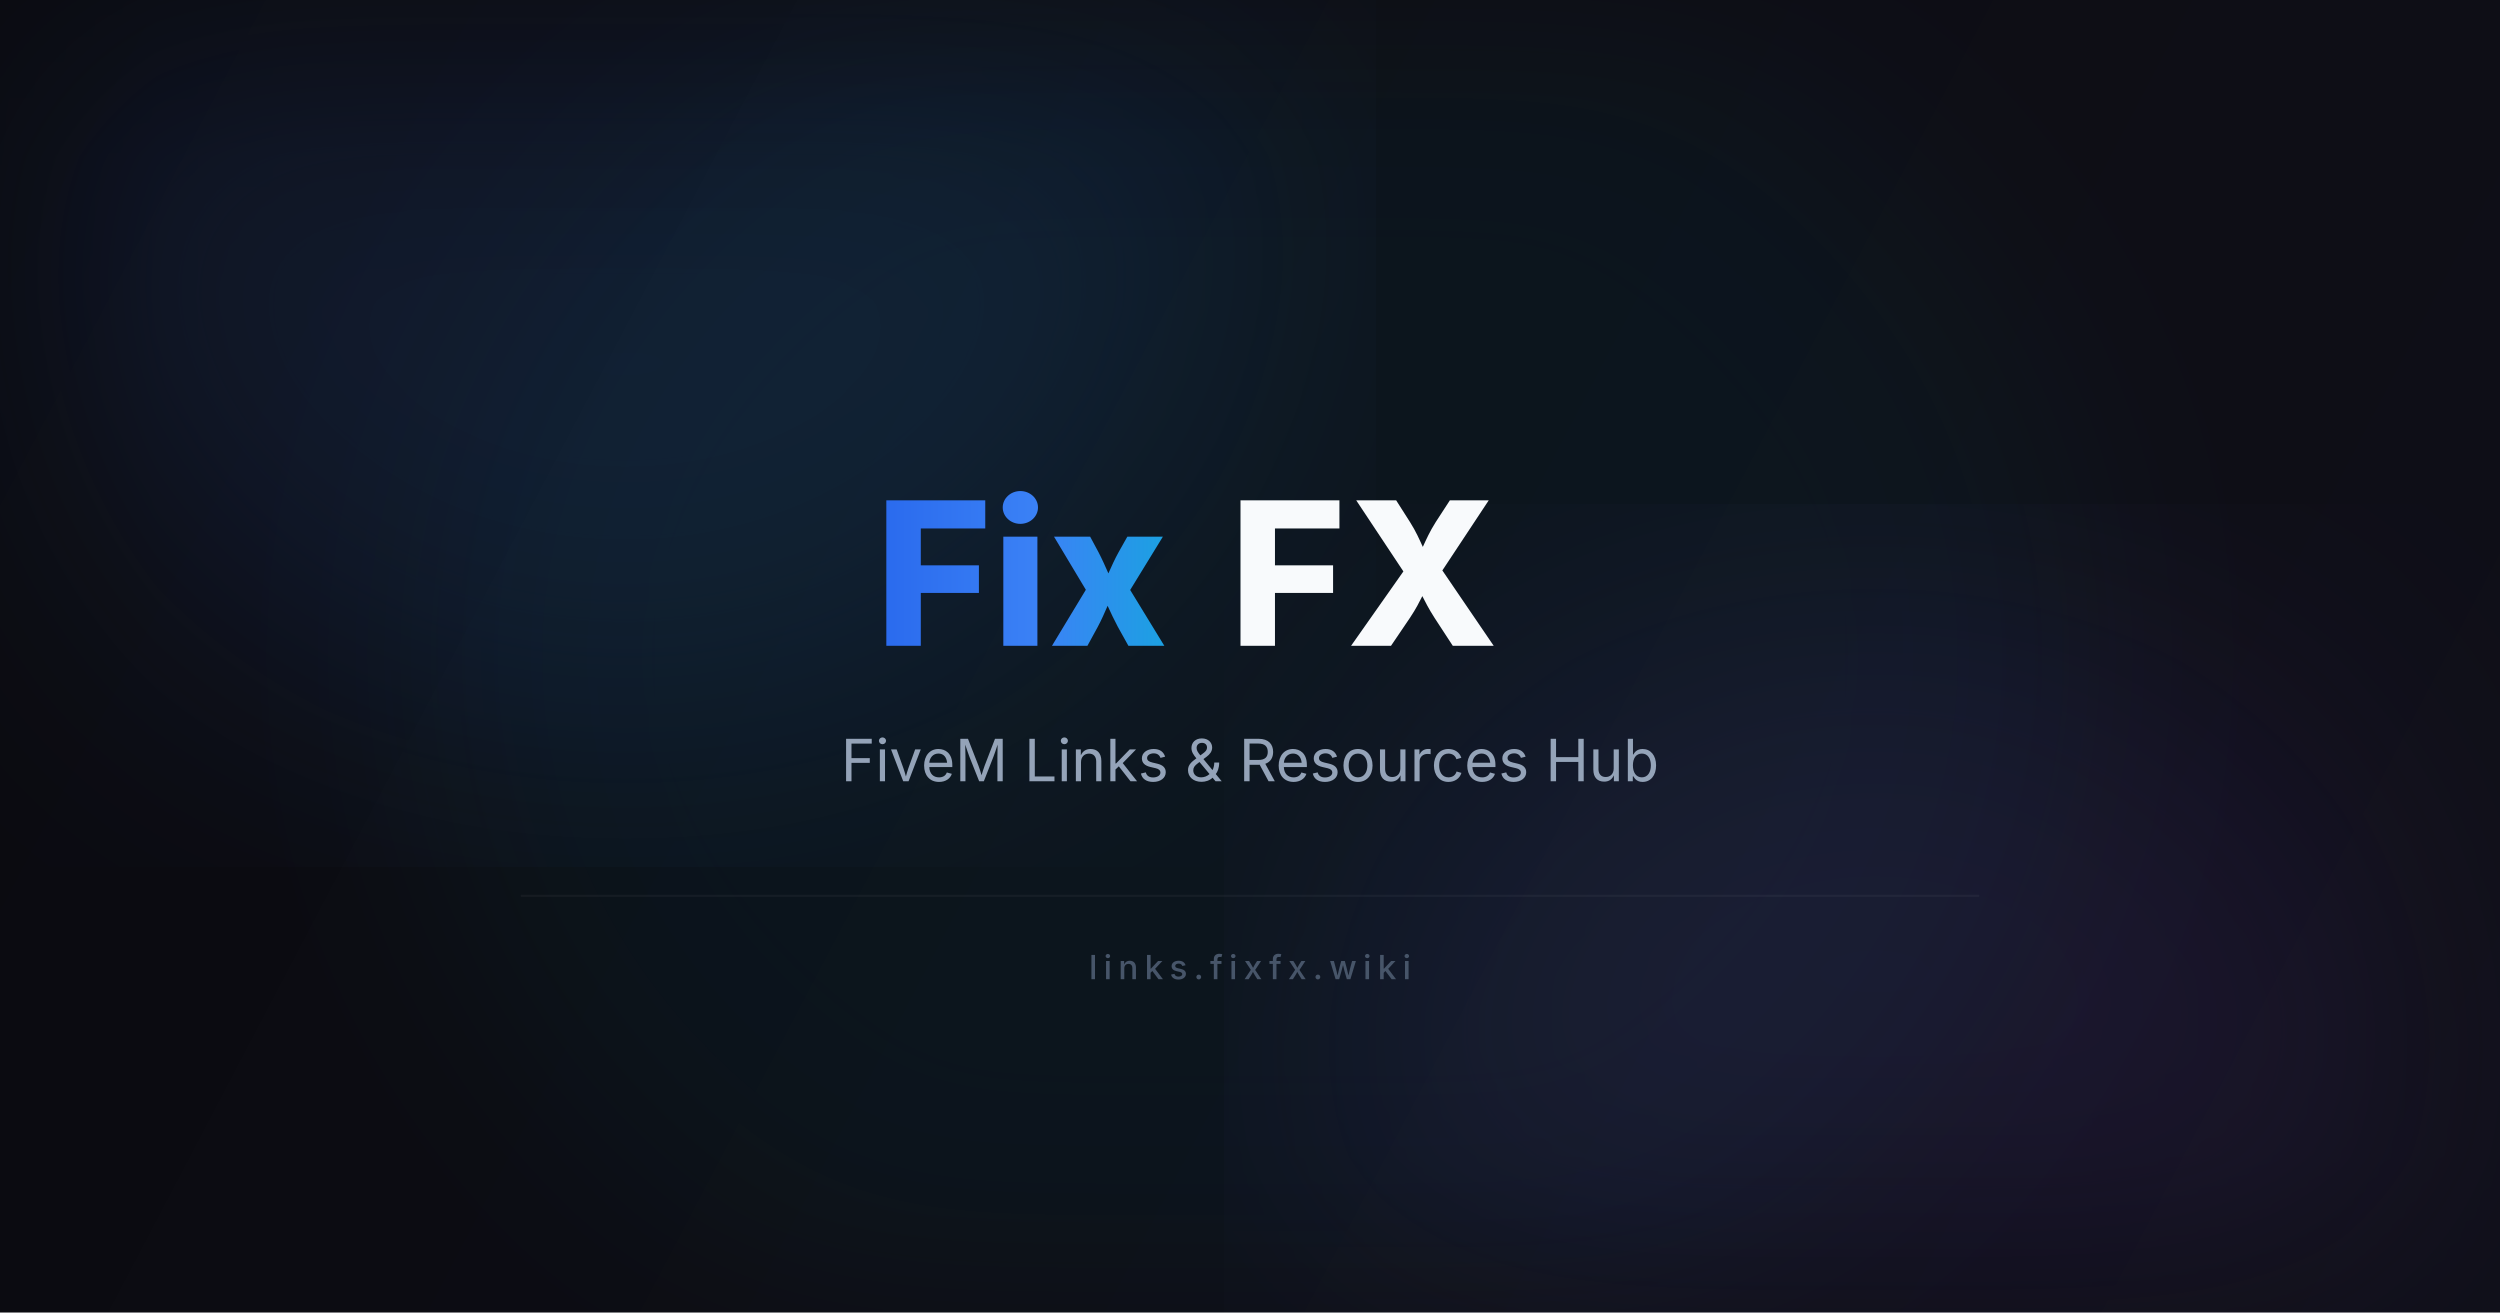
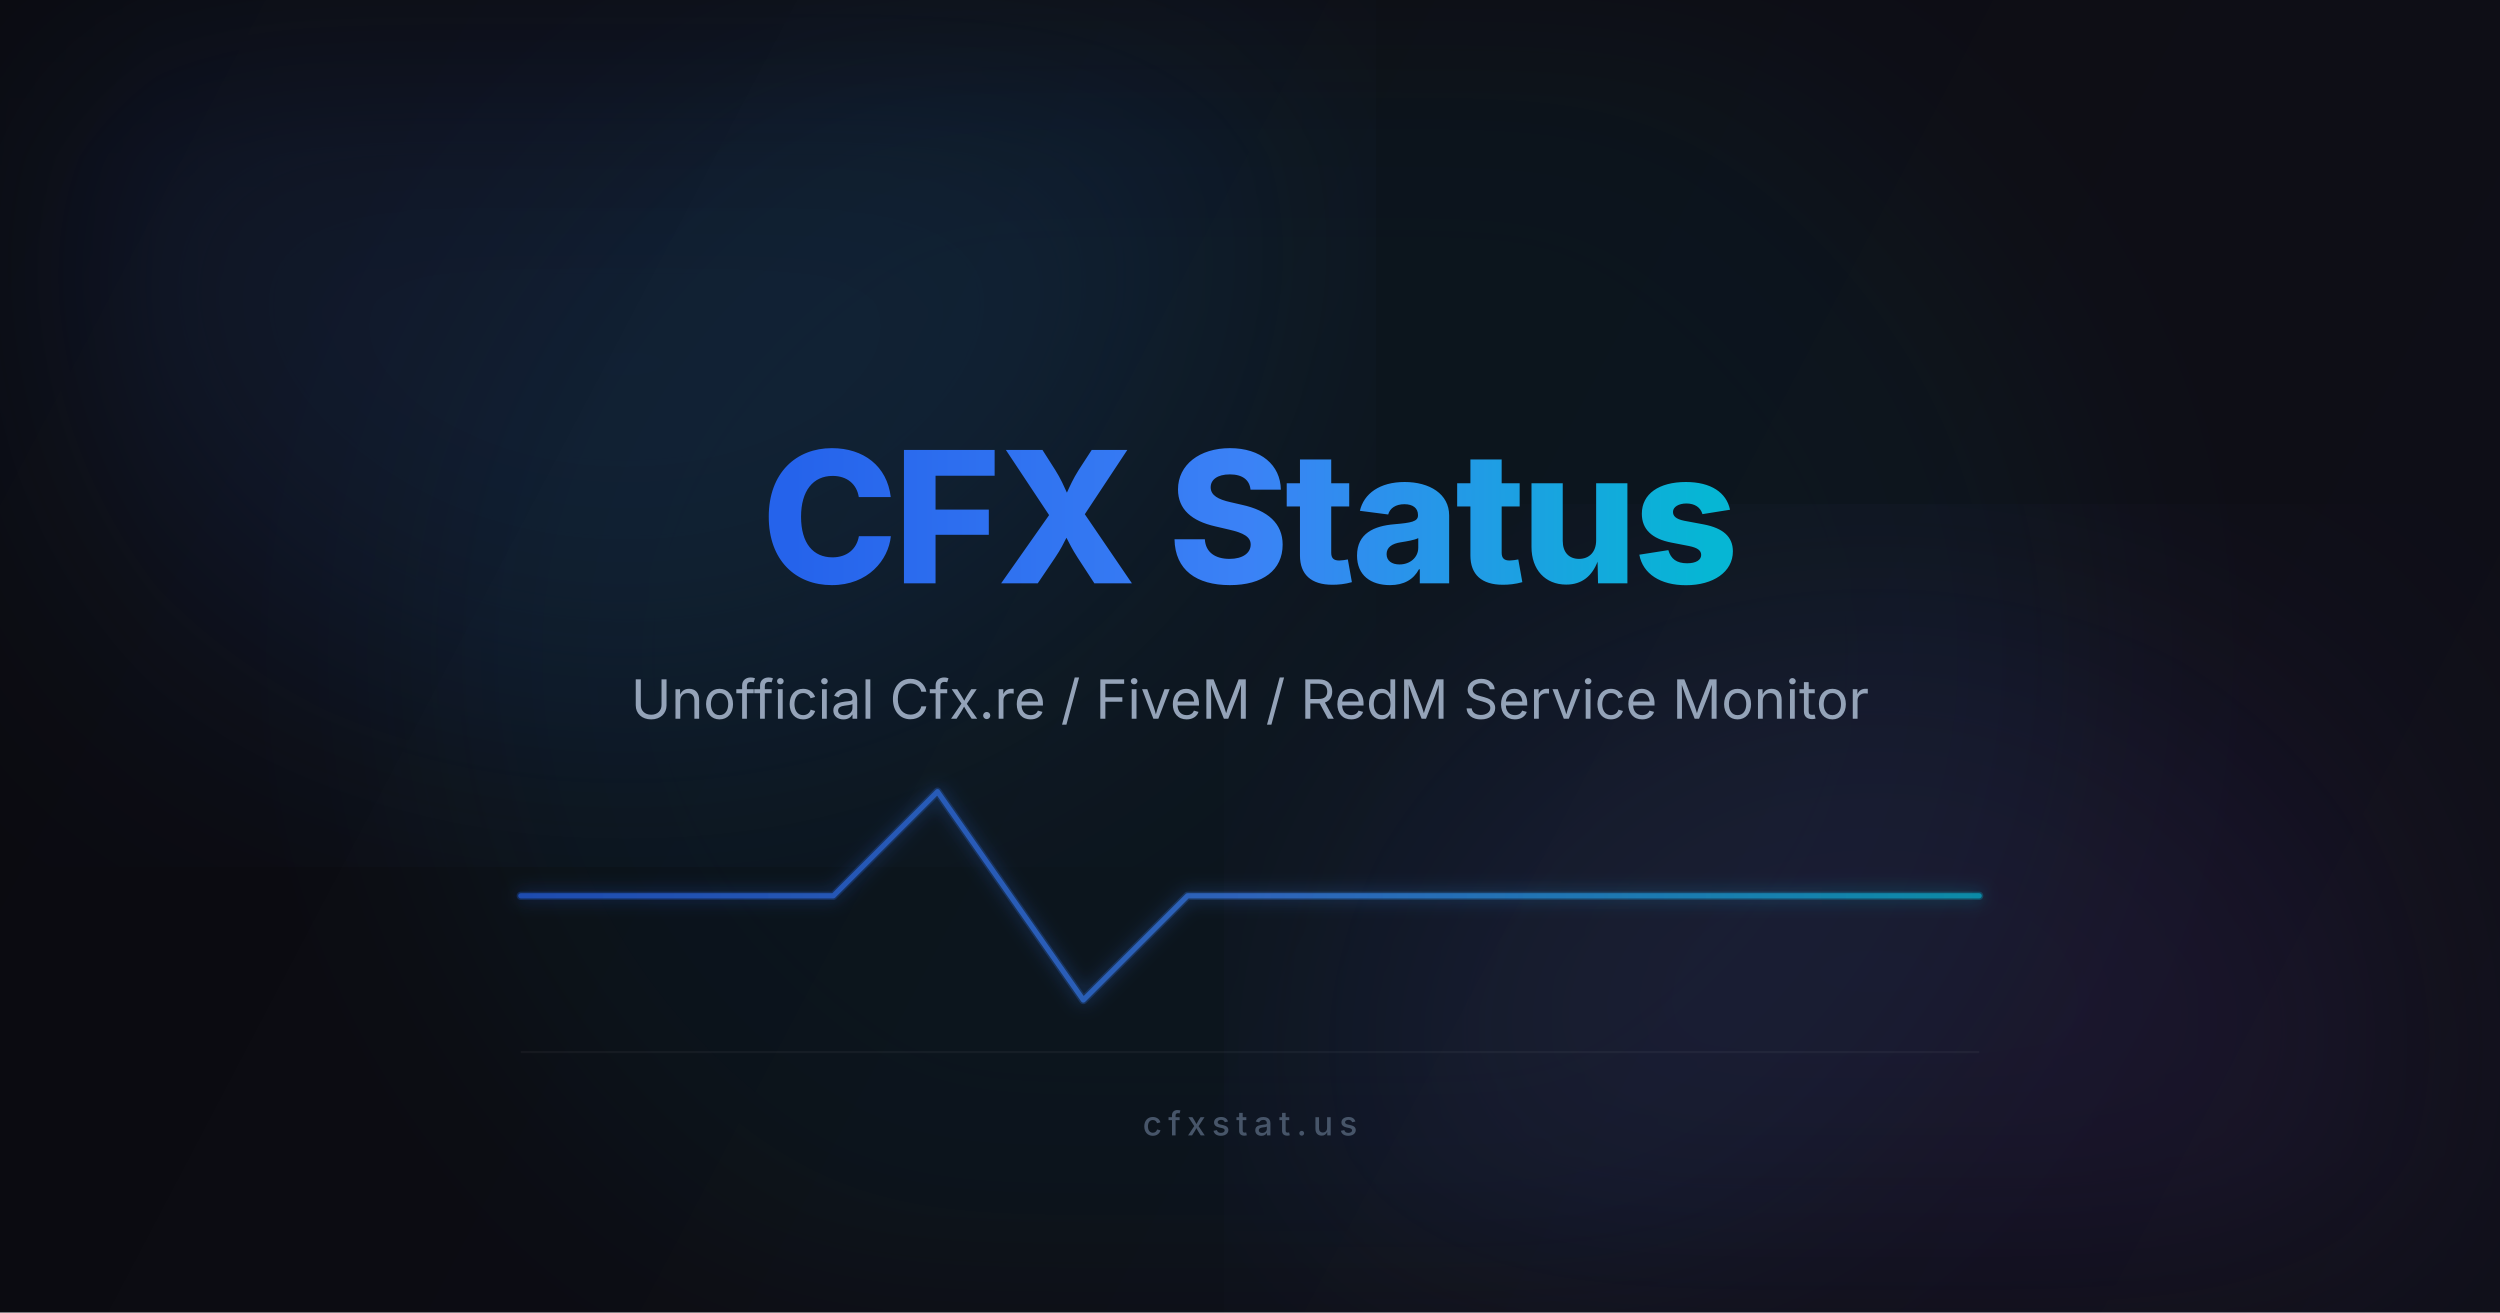
<svg xmlns="http://www.w3.org/2000/svg" width="1200" height="630" viewBox="0 0 1200 630" fill="none">
  <defs>
    <linearGradient id="bg" x1="0" y1="0" x2="1200" y2="630" gradientUnits="userSpaceOnUse">
      <stop offset="0%" stop-color="#0a0a0f" />
      <stop offset="50%" stop-color="#0d0d14" />
      <stop offset="100%" stop-color="#0f0f18" />
    </linearGradient>
-     <linearGradient id="fixGrad" x1="400" y1="0" x2="600" y2="0" gradientUnits="userSpaceOnUse">
+     <linearGradient id="titleGrad" x1="380" y1="0" x2="820" y2="0" gradientUnits="userSpaceOnUse">
+       <stop offset="0%" stop-color="#2563eb" />
+       <stop offset="50%" stop-color="#3b82f6" />
+       <stop offset="100%" stop-color="#06b6d4" />
+     </linearGradient>
+     <linearGradient id="pulse" x1="250" y1="380" x2="950" y2="380" gradientUnits="userSpaceOnUse">
      <stop offset="0%" stop-color="#2563eb" />
      <stop offset="50%" stop-color="#3b82f6" />
      <stop offset="100%" stop-color="#06b6d4" />
    </linearGradient>
    <filter id="blurLg">
      <feGaussianBlur in="SourceGraphic" stdDeviation="80" />
    </filter>
    <filter id="blurMd">
      <feGaussianBlur in="SourceGraphic" stdDeviation="50" />
    </filter>
+     <filter id="glow">
+       <feGaussianBlur in="SourceGraphic" stdDeviation="4" />
+       <feComposite in="SourceGraphic" />
+     </filter>
  </defs>
  <rect width="1200" height="630" fill="url(#bg)" />
  <ellipse cx="300" cy="80" rx="300" ry="280" fill="#3b82f6" opacity="0.12" filter="url(#blurLg)" />
  <ellipse cx="900" cy="530" rx="260" ry="240" fill="#8b5cf6" opacity="0.10" filter="url(#blurLg)" />
  <ellipse cx="600" cy="315" rx="400" ry="350" fill="#06b6d4" opacity="0.05" filter="url(#blurMd)" />
-   <text x="420" y="310" font-family="Inter, system-ui, -apple-system, sans-serif" font-size="96" font-weight="800" fill="url(#fixGrad)">Fix</text>
-   <text x="590" y="310" font-family="Inter, system-ui, -apple-system, sans-serif" font-size="96" font-weight="800" fill="#f8fafc">FX</text>
-   <text x="600" y="375" font-family="Inter, system-ui, -apple-system, sans-serif" font-size="28" fill="#94a3b8" text-anchor="middle">FiveM Links &amp; Resources Hub</text>
-   <line x1="250" y1="430" x2="950" y2="430" stroke="#ffffff" stroke-opacity="0.04" stroke-width="1" />
-   <text x="600" y="470" font-family="Inter, system-ui, -apple-system, sans-serif" font-size="16" fill="#475569" text-anchor="middle" font-weight="500" letter-spacing="3">links.fixfx.wiki</text>
+   <text x="600" y="280" font-family="Inter, system-ui, -apple-system, sans-serif" font-size="88" font-weight="800" fill="url(#titleGrad)" text-anchor="middle" letter-spacing="-2">CFX Status</text>
+   <text x="600" y="345" font-family="Inter, system-ui, -apple-system, sans-serif" font-size="26" fill="#94a3b8" text-anchor="middle">Unofficial Cfx.re / FiveM / RedM Service Monitor</text>
+   <polyline points="250,430 400,430 450,380 520,480 570,430 950,430" fill="none" stroke="url(#pulse)" stroke-width="4" stroke-linecap="round" stroke-linejoin="round" filter="url(#glow)" opacity="0.3" />
+   <polyline points="250,430 400,430 450,380 520,480 570,430 950,430" fill="none" stroke="url(#pulse)" stroke-width="2.5" stroke-linecap="round" stroke-linejoin="round" opacity="0.6" />
+   <line x1="250" y1="505" x2="950" y2="505" stroke="#ffffff" stroke-opacity="0.04" stroke-width="1" />
+   <text x="600" y="545" font-family="Inter, system-ui, -apple-system, sans-serif" font-size="16" fill="#475569" text-anchor="middle" font-weight="500" letter-spacing="3">cfxstat.us</text>
</svg>
